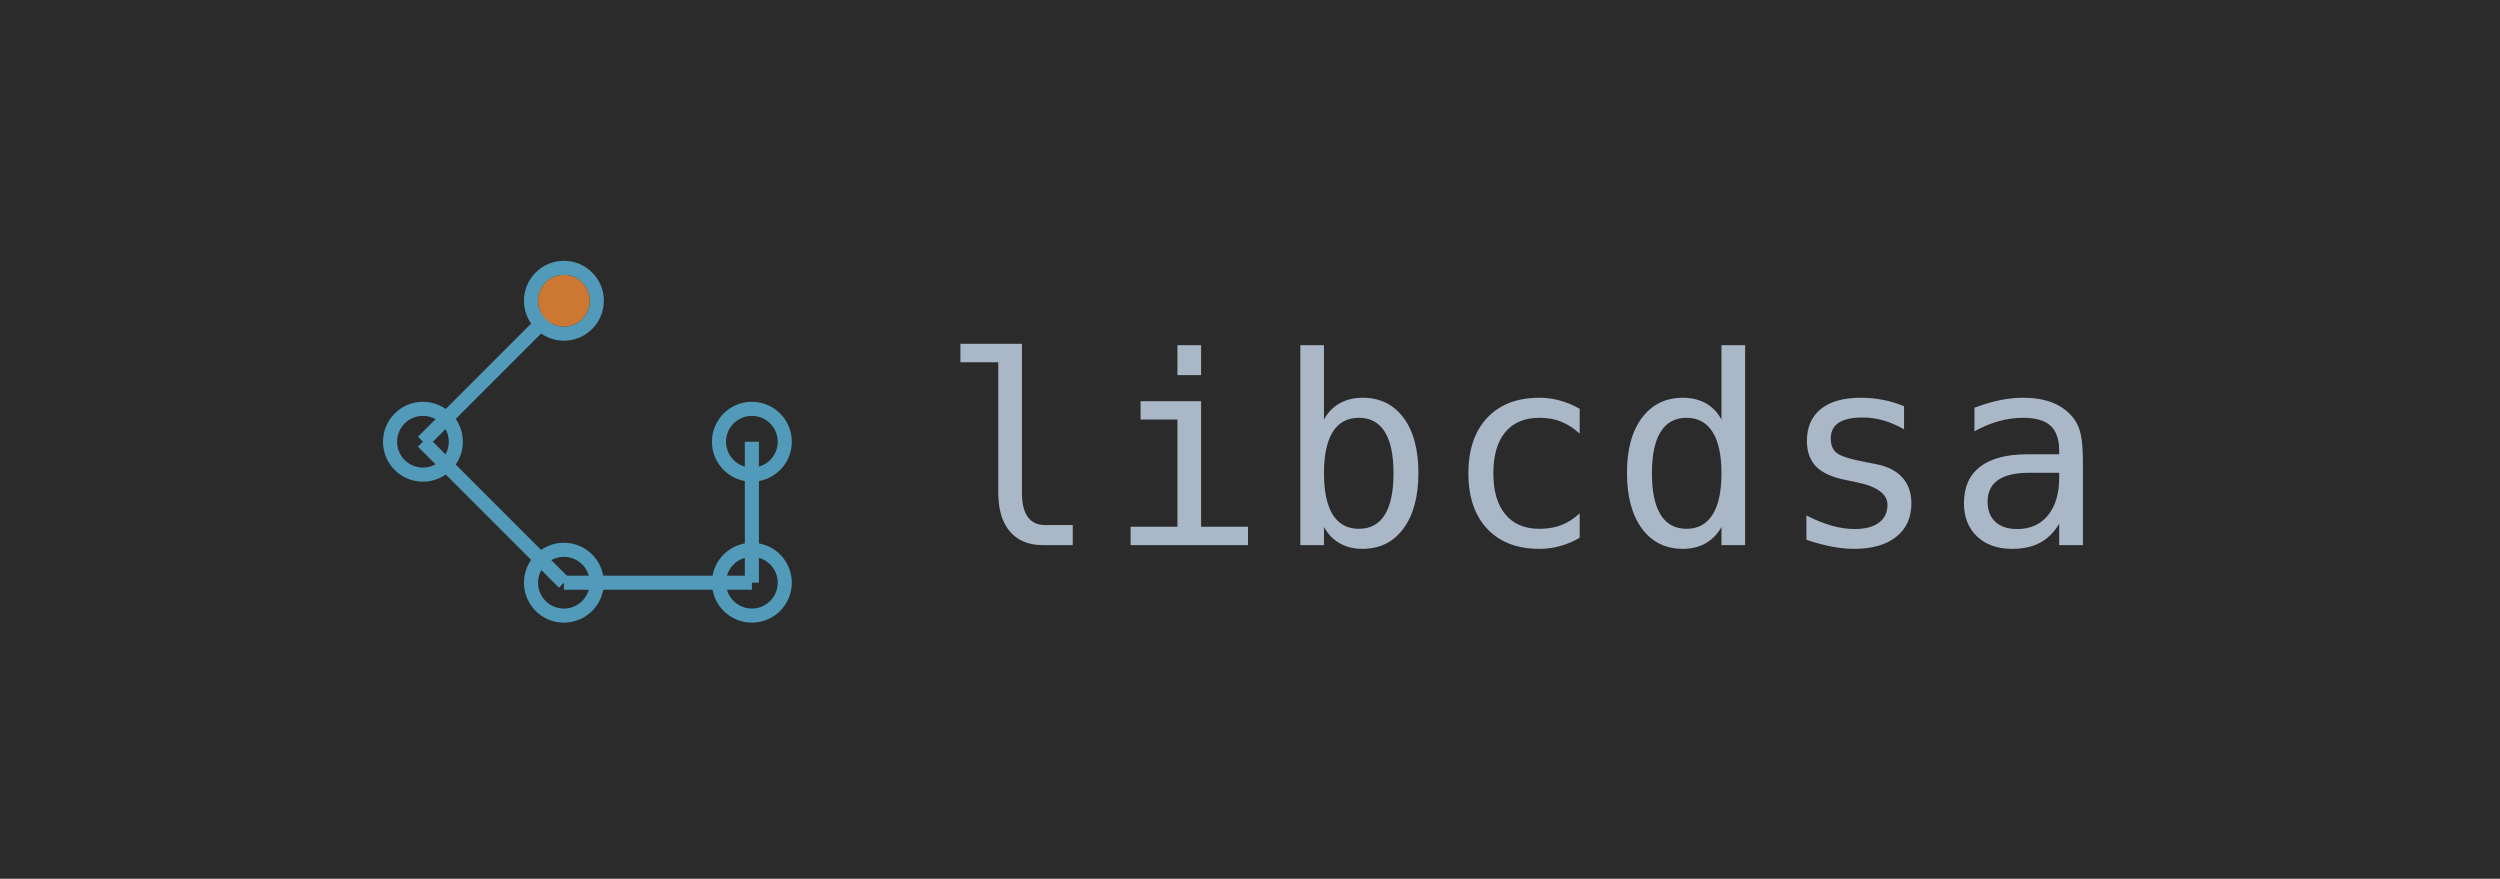
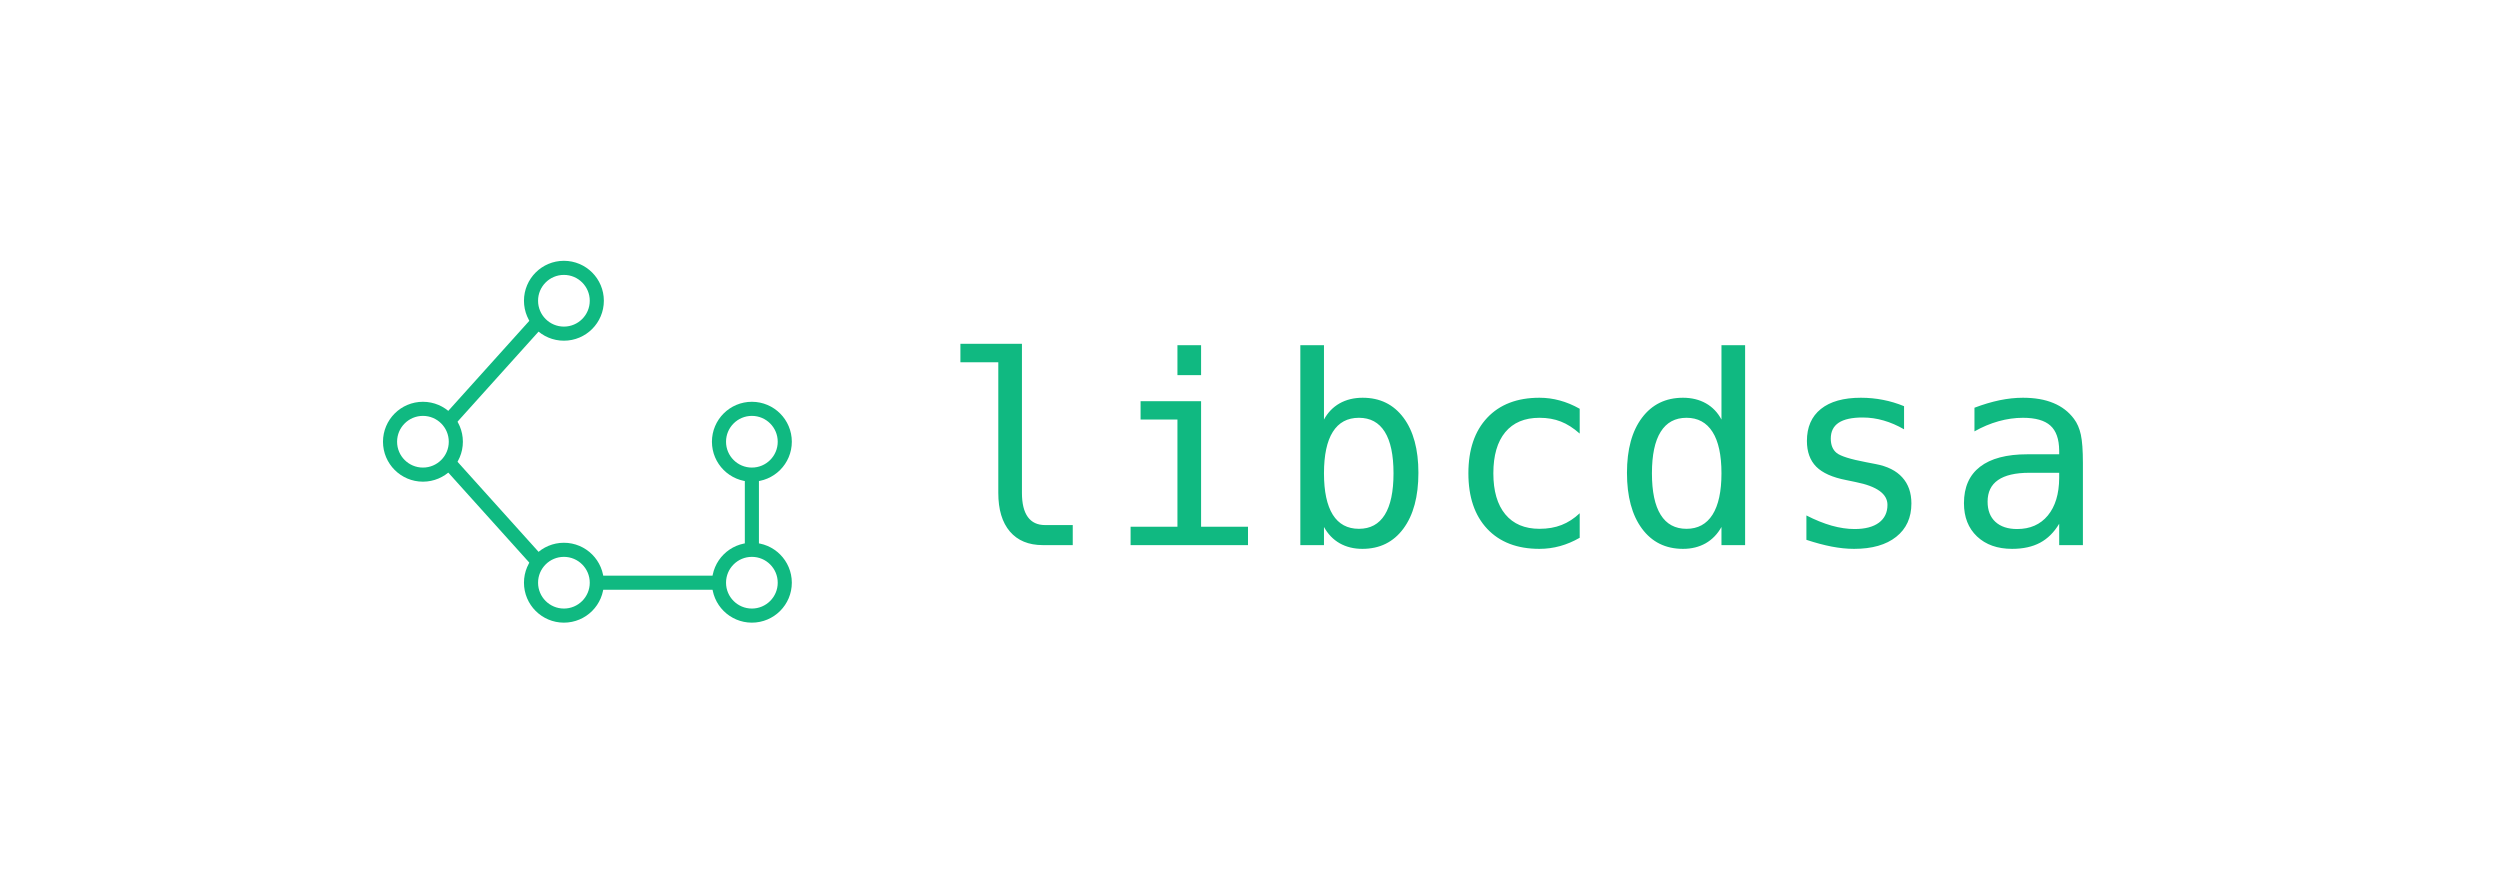
<svg xmlns="http://www.w3.org/2000/svg" width="532" height="187" viewBox="0 0 532 187">
-   <rect width="100%" height="100%" fill="#2B2B2B" />
-   <g stroke="#519ABA" stroke-width="3" fill="#2B2B2B">
+   <g stroke="#10B981" stroke-width="3" fill="none">
    <circle cx="120" cy="64" r="7" />
    <circle cx="90" cy="94" r="7" />
    <circle cx="120" cy="124" r="7" />
    <circle cx="160" cy="124" r="7" />
    <circle cx="160" cy="94" r="7" />
-     <line x1="120" y1="64" x2="90" y2="94" />
-     <line x1="90" y1="94" x2="120" y2="124" />
-     <line x1="120" y1="124" x2="160" y2="124" />
-     <line x1="160" y1="124" x2="160" y2="94" />
+     <line x1="114" y1="69" x2="96" y2="89" />
+     <line x1="96" y1="99" x2="114" y2="119" />
+     <line x1="126" y1="124" x2="154" y2="124" />
+     <line x1="160" y1="118" x2="160" y2="100" />
  </g>
-   <circle cx="120" cy="64" r="5.5" fill="#CC7832" />
-   <text x="200" y="116" font-family="JetBrains Mono, monospace" font-size="56" fill="#A9B7C6" letter-spacing="2">libcdsa</text>
+   <text x="200" y="116" font-family="JetBrains Mono, monospace" font-size="56" fill="#10B981" letter-spacing="2">libcdsa</text>
</svg>
